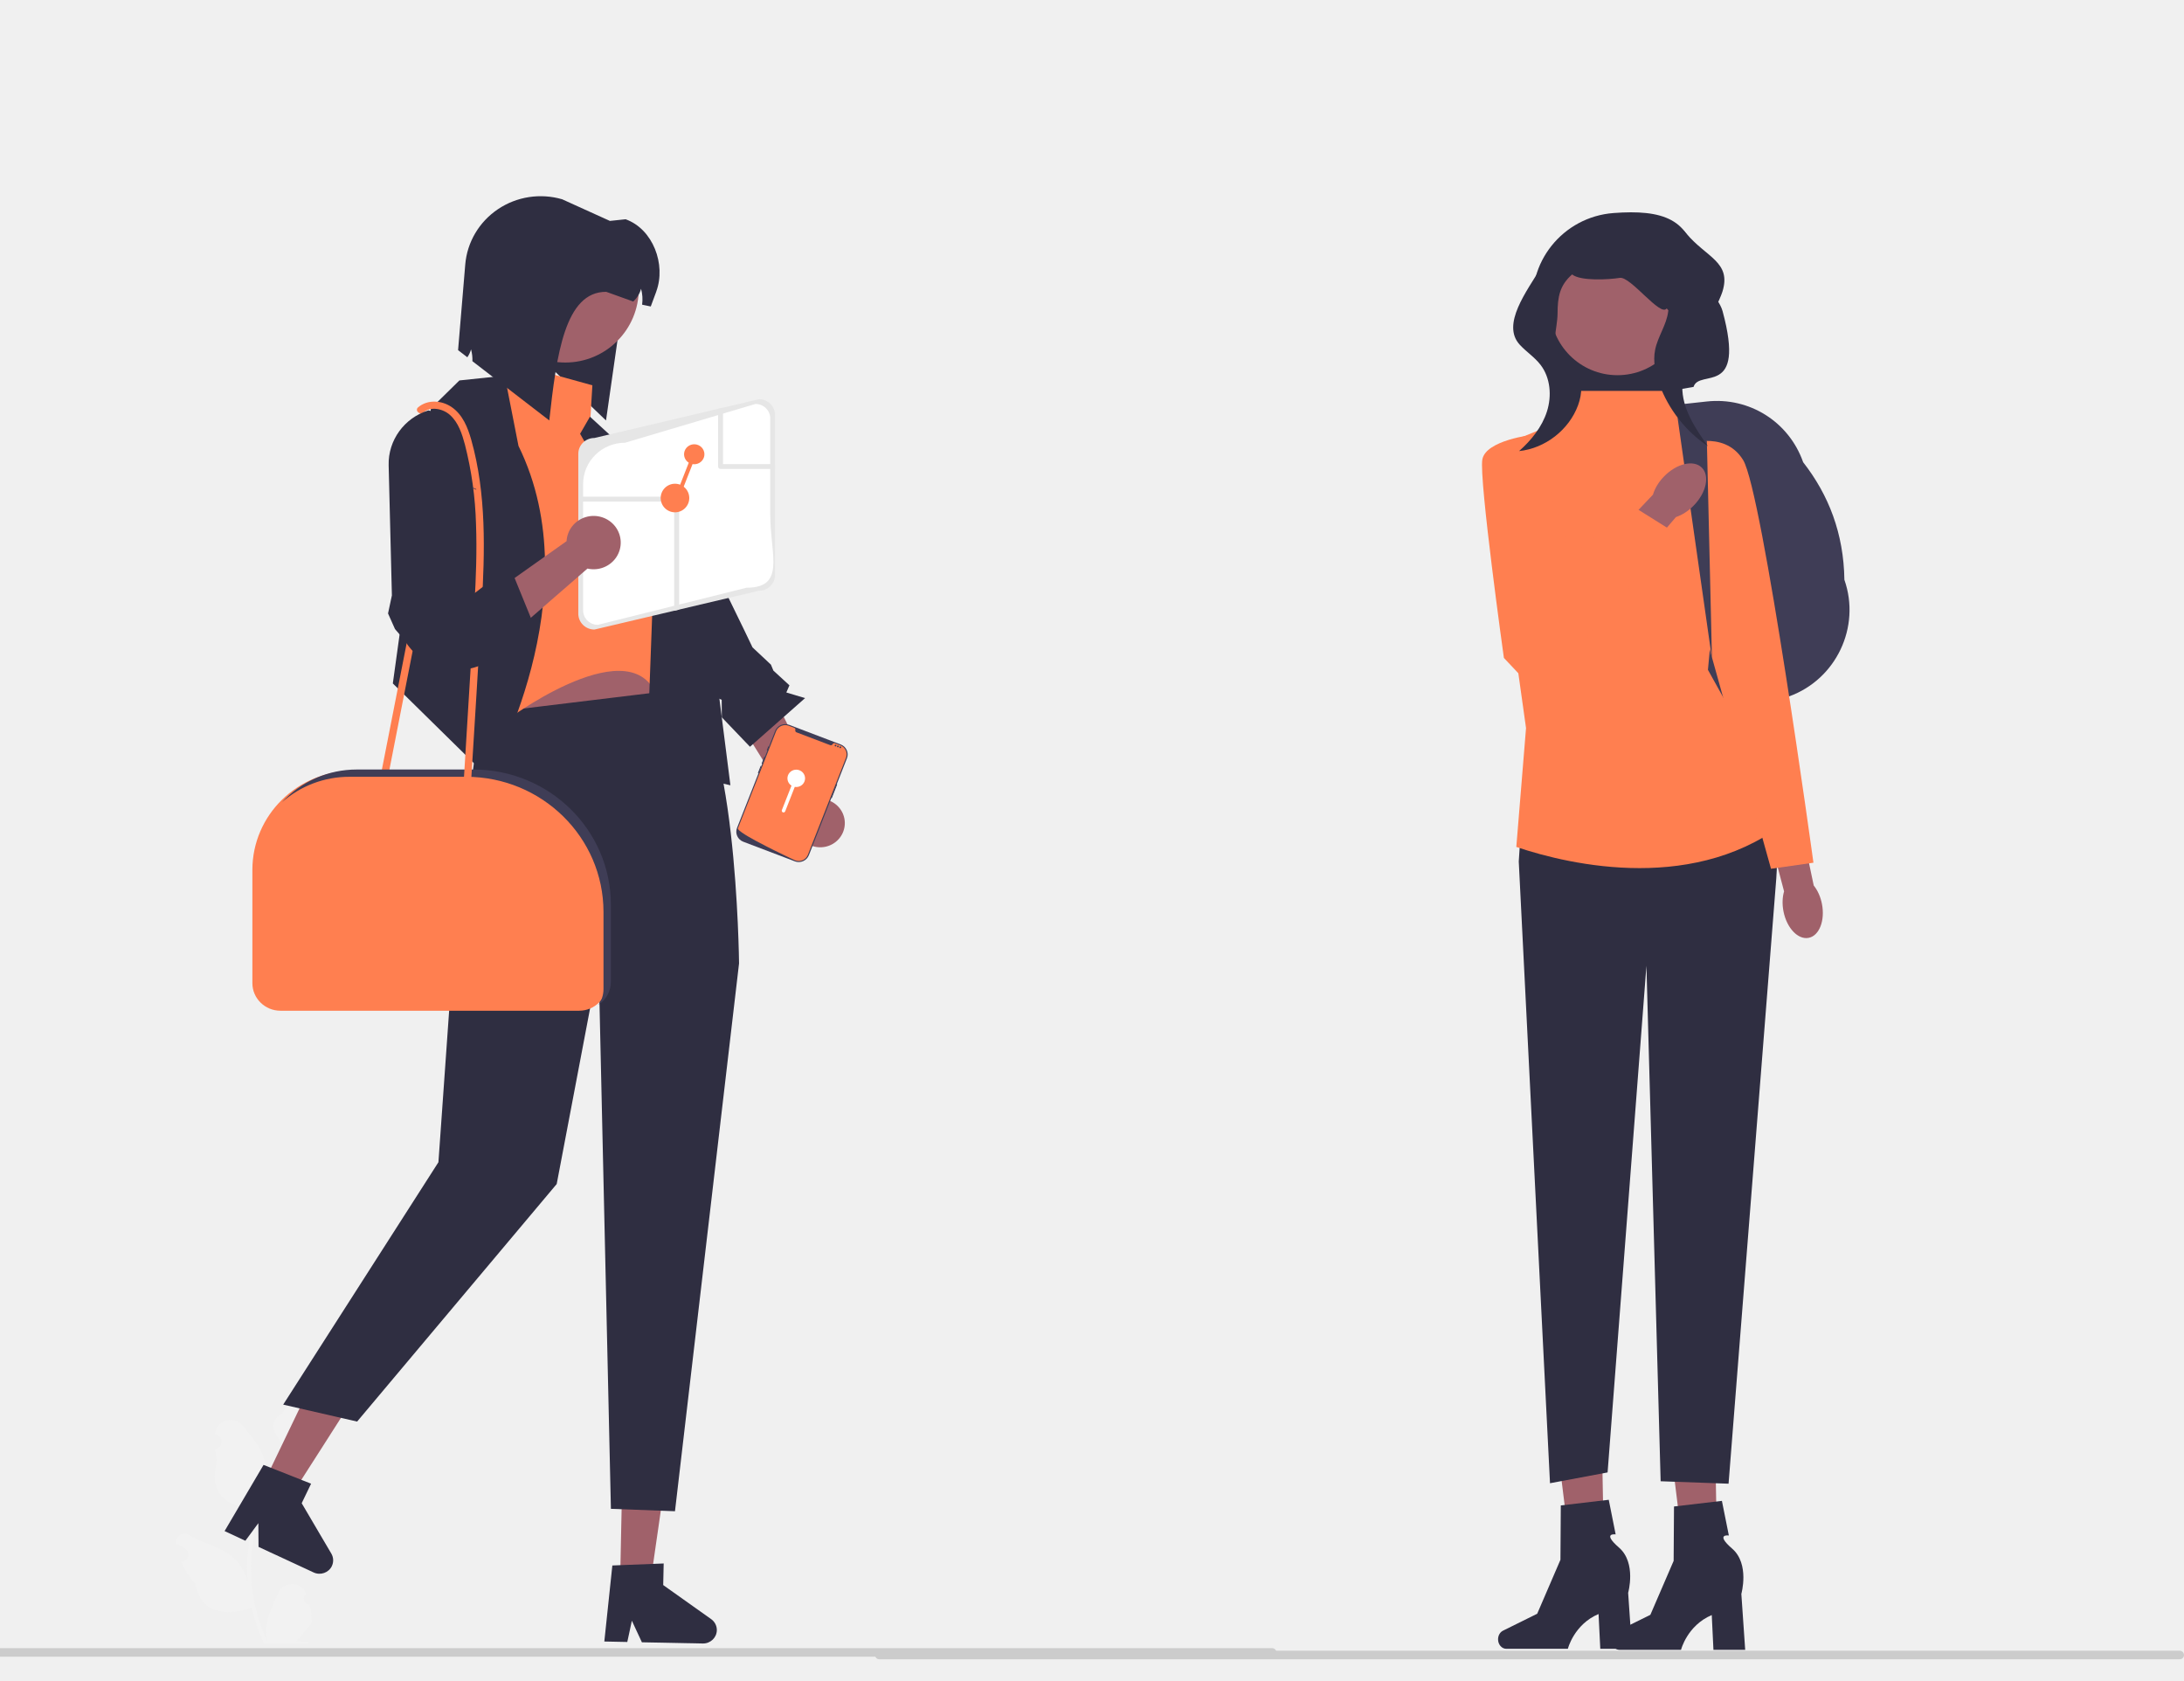
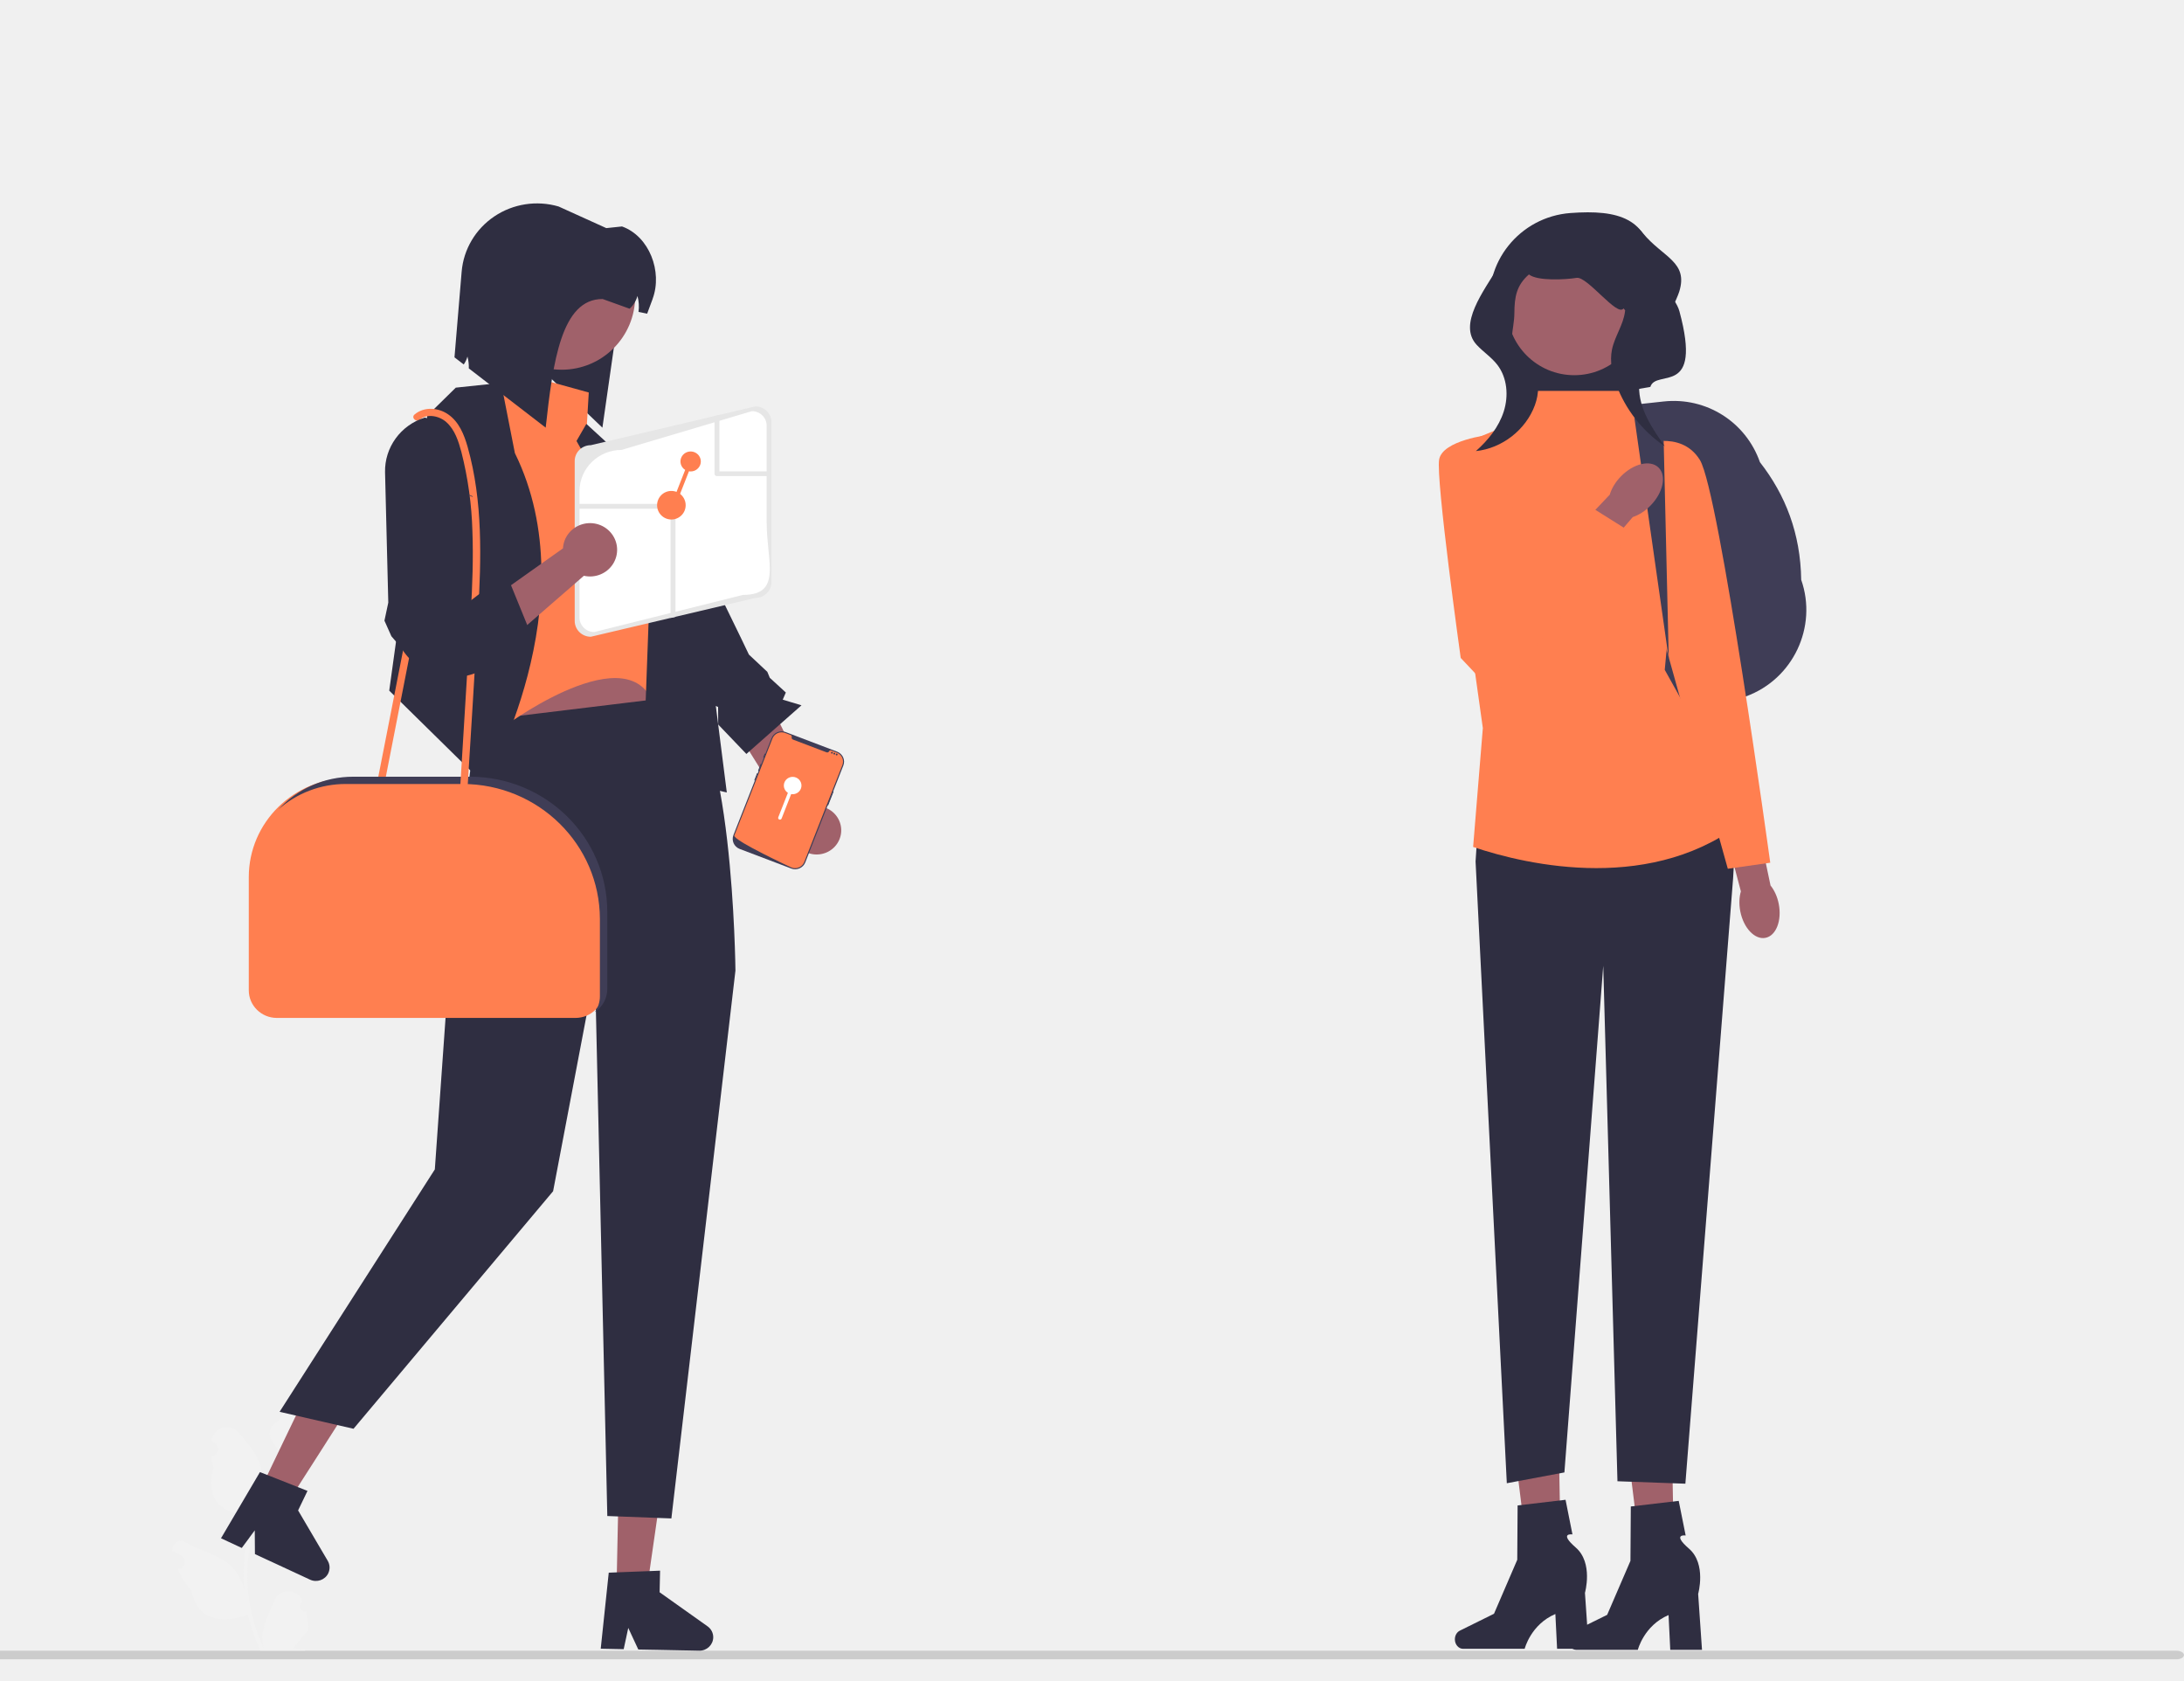
<svg xmlns="http://www.w3.org/2000/svg" width="606.784" height="466.947">
  <g class="layer">
-     <path d="m243.11,459.76c0,0.66 0.53,1.19 1.19,1.19l361.29,0c0.66,0 1.19,-0.53 1.19,-1.19c0,-0.66 -0.53,-1.19 -1.19,-1.19l-361.29,0c-0.66,0 -1.19,0.53 -1.19,1.19z" fill="#ccc" id="svg_1" />
+     <path d="m-23.89,459.76c0,0.66 0.92,1.19 2.06,1.19l626.54,0c1.14,0 2.06,-0.53 2.06,-1.19c0,-0.66 -0.92,-1.19 -2.06,-1.19l-626.54,0c-1.14,0 -2.06,0.53 -2.06,1.19z" fill="#ccc" id="svg_1" />
    <g id="svg_2">
-       <path d="m475.73,201.22l-12.81,-88.46l11.3,-1.23c11.82,-1.28 22.82,5.66 26.75,16.87c7.12,9.12 11.27,19.83 11.46,32.66c4.6,13.11 -2.28,27.64 -15.34,32.39l-21.36,7.77z" fill="#3f3d56" id="svg_3" />
+       <path d="m463.73,201.22l-12.81,-88.46l11.3,-1.23c11.82,-1.28 22.82,5.66 26.75,16.87c7.12,9.12 11.27,19.83 11.46,32.66c4.6,13.11 -2.28,27.64 -15.34,32.39l-21.36,7.77z" fill="#3f3d56" id="svg_3" />
      <g id="svg_4">
-         <polygon fill="#a0616a" id="svg_5" points="477.185,437.738 468.578,437.941 463.78,399.27 476.482,398.97 477.185,437.738 " />
-         <path d="m447.65,455.7l0,0c0,1.45 1.04,2.63 2.31,2.63l17.08,0s1.69,-6.76 8.54,-9.67l0.47,9.67l8.82,0l-1.07,-15.55s2.36,-8.31 -2.54,-12.56c-4.9,-4.25 -0.93,-3.66 -0.93,-3.66l-1.93,-9.62l-13.31,1.56l-0.1,15.11l-6.47,14.99l-9.48,4.68c-0.84,0.42 -1.39,1.37 -1.39,2.42l0,0z" fill="#2f2e41" id="svg_6" />
+         <polygon fill="#a0616a" id="svg_5" points="465.185,437.738 456.578,437.941 451.78,399.27 464.482,398.97 465.185,437.738 " />
+         <path d="m435.65,455.7l0,0c0,1.45 1.04,2.63 2.31,2.63l17.08,0s1.69,-6.76 8.54,-9.67l0.47,9.67l8.82,0l-1.07,-15.55s2.36,-8.31 -2.54,-12.56c-4.9,-4.25 -0.93,-3.66 -0.93,-3.66l-1.93,-9.62l-13.31,1.56l-0.1,15.11l-6.47,14.99l-9.48,4.68c-0.84,0.42 -1.39,1.37 -1.39,2.42l0,0z" fill="#2f2e41" id="svg_6" />
      </g>
      <g id="svg_7">
-         <polygon fill="#a0616a" id="svg_8" points="445.738,437.445 437.13,437.648 432.332,398.977 445.035,398.677 445.738,437.445 " />
-         <path d="m416.21,455.4l0,0c0,1.46 1.03,2.64 2.3,2.64l17.09,0s1.68,-6.76 8.53,-9.67l0.48,9.67l8.81,0l-1.07,-15.55s2.36,-8.31 -2.54,-12.57c-4.89,-4.25 -0.93,-3.66 -0.93,-3.66l-1.92,-9.62l-13.32,1.57l-0.1,15.1l-6.46,14.99l-9.48,4.69c-0.85,0.41 -1.39,1.36 -1.39,2.41l0,0z" fill="#2f2e41" id="svg_9" />
+         <polygon fill="#a0616a" id="svg_8" points="433.738,437.445 425.13,437.648 420.332,398.977 433.035,398.677 433.738,437.445 " />
+         <path d="m404.21,455.4l0,0c0,1.46 1.03,2.64 2.3,2.64l17.09,0s1.68,-6.76 8.53,-9.67l0.48,9.67l8.81,0l-1.07,-15.55s2.36,-8.31 -2.54,-12.57c-4.89,-4.25 -0.93,-3.66 -0.93,-3.66l-1.92,-9.62l-13.32,1.57l-0.1,15.1l-6.46,14.99l-9.48,4.69c-0.85,0.41 -1.39,1.36 -1.39,2.41l0,0z" fill="#2f2e41" id="svg_9" />
      </g>
-       <path d="m470.52,107.48l-31,5.39c-2.13,-5.47 -12.47,-20.55 -13.36,-25.9c-2.3,-13.92 8.07,-26.74 22.14,-27.79l0,0c13.49,-1.01 21.7,1.52 22.85,14.36c0.4,4.51 6.27,8.57 7.45,12.94c6.51,24.07 -6.52,15.87 -8.08,21z" fill="#2f2e41" id="svg_10" />
-       <path d="m423.98,208.32l-2.02,31l8.68,172.72l16,-3l10.79,-140.74l3.95,143.19l18.87,0.68l13.26,-168.17c1.01,-12.85 -2.36,-25.66 -9.56,-36.35l0,0l-59.97,0.67z" fill="#2f2e41" id="svg_11" />
-       <path d="m463.06,108.59l-24.73,0l-5.59,8.76l-19.54,8.08l10.78,76.83l-2.7,33.02c15.24,5.16 50.6,13.17 76.17,-7.95l-22.93,-41.25l5.39,-57.95l-10.44,-9.5l-6.41,-10.04z" fill="#FF7F50" id="svg_12" />
-       <circle cx="449.38" cy="85.54" fill="#a0616a" id="svg_13" r="18.69" />
-       <path d="m495.51,253.2c-0.4,-2.03 -0.31,-3.98 0.16,-5.58l-5.04,-19.08l9.15,-2.14l4.13,19.59c1.05,1.3 1.88,3.07 2.28,5.1c0.91,4.63 -0.73,8.86 -3.68,9.44c-2.95,0.59 -6.08,-2.7 -7,-7.33l0,0z" fill="#a0616a" id="svg_14" />
-       <path d="m467.44,123.75s11.46,-4.72 16.85,4.04c5.39,8.76 19.54,111.87 19.54,111.87l-11.79,1.68l-23.25,-83.22l-1.35,-34.37z" fill="#FF7F50" id="svg_15" />
-       <polygon fill="#3f3d56" id="svg_16" points="475.638,183.035 466.072,115.963 474.22,122.48 475.638,183.035 " />
+       <path d="m458.52,107.48l-31,5.39c-2.13,-5.47 -12.47,-20.55 -13.36,-25.9c-2.3,-13.92 8.07,-26.74 22.14,-27.79l0,0c13.49,-1.01 21.7,1.52 22.85,14.36c0.4,4.51 6.27,8.57 7.45,12.94c6.51,24.07 -6.52,15.87 -8.08,21z" fill="#2f2e41" id="svg_10" />
+       <path d="m411.98,208.32l-2.02,31l8.68,172.72l16,-3l10.79,-140.74l3.95,143.19l18.87,0.68l13.26,-168.17c1.01,-12.85 -2.36,-25.66 -9.56,-36.35l0,0l-59.97,0.67z" fill="#2f2e41" id="svg_11" />
+       <path d="m451.06,108.59l-24.73,0l-5.59,8.76l-19.54,8.08l10.78,76.83l-2.7,33.02c15.24,5.16 50.6,13.17 76.17,-7.95l-22.93,-41.25l5.39,-57.95l-10.44,-9.5l-6.41,-10.04z" fill="#FF7F50" id="svg_12" />
+       <circle cx="437.38" cy="85.54" fill="#a0616a" id="svg_13" r="18.69" />
+       <path d="m483.51,253.2c-0.4,-2.03 -0.31,-3.98 0.16,-5.58l-5.04,-19.08l9.15,-2.14l4.13,19.59c1.05,1.3 1.88,3.07 2.28,5.1c0.91,4.63 -0.73,8.86 -3.68,9.44c-2.95,0.59 -6.08,-2.7 -7,-7.33l0,0z" fill="#a0616a" id="svg_14" />
+       <path d="m455.44,123.75s11.46,-4.72 16.85,4.04c5.39,8.76 19.54,111.87 19.54,111.87l-11.79,1.68l-23.25,-83.22l-1.35,-34.37z" fill="#FF7F50" id="svg_15" />
+       <polygon fill="#3f3d56" id="svg_16" points="463.638,183.035 454.072,115.963 462.22,122.48 463.638,183.035 " />
      <g id="svg_17">
-         <path d="m470.6,140.41c-1.53,1.58 -3.28,2.67 -4.97,3.23l-13.63,15.91l-7.38,-6.71l14.62,-15.42c0.5,-1.7 1.55,-3.49 3.08,-5.06c3.49,-3.6 8.18,-4.71 10.47,-2.48c2.29,2.22 1.31,6.94 -2.19,10.53l0,0z" fill="#a0616a" id="svg_18" />
-         <path d="m425.69,120.8s-12.88,1.48 -13.85,6.84s5.99,55.13 5.99,55.13l9.68,10.27l37.83,-45.07l-11.38,-7.14l-17.48,13.74l-10.79,-33.77z" fill="#FF7F50" id="svg_19" />
+         <path d="m458.6,140.41c-1.53,1.58 -3.28,2.67 -4.97,3.23l-13.63,15.91l-7.38,-6.71l14.62,-15.42c0.5,-1.7 1.55,-3.49 3.08,-5.06c3.49,-3.6 8.18,-4.71 10.47,-2.48c2.29,2.22 1.31,6.94 -2.19,10.53l0,0z" fill="#a0616a" id="svg_18" />
+         <path d="m413.69,120.8s-12.88,1.48 -13.85,6.84s5.99,55.13 5.99,55.13l9.68,10.27l37.83,-45.07l-11.38,-7.14l-17.48,13.74l-10.79,-33.77z" fill="#FF7F50" id="svg_19" />
      </g>
-       <path d="m447.09,62.15c-7.6,1.34 -14.97,5.45 -18.91,12.09c-3.94,6.63 -11.17,15.88 -5.93,21.54c1.81,1.96 4.12,3.44 5.75,5.56c2.77,3.59 3.17,8.64 1.79,12.97s-4.35,7.99 -7.74,11c7.26,-0.75 13.88,-5.9 16.39,-12.75c1.16,-3.17 1.39,-6.98 -0.59,-9.71c-1.04,-1.44 -2.58,-2.42 -3.91,-3.6c-3.42,-3.05 -1.22,-7.65 -1.2,-12.23s0.6,-7.76 4.04,-10.78c2.38,1.9 10.25,1.44 13.25,0.95c2.99,-0.48 11.38,11.03 13.03,8.48c3.24,4.16 1.03,-4.4 0.42,0.83c-0.44,3.74 -2.89,6.97 -3.63,10.66c-0.65,3.22 0.06,6.56 1.19,9.64c2.55,6.94 7.34,13.04 13.48,17.16c-3.54,-5.01 -7.24,-10.49 -7.12,-16.62c0.08,-4.56 9.78,-21.95 11.14,-26.3c2.6,-8.31 -4.55,-9.53 -10.09,-16.26c-4.85,-5.91 -14.25,-4.08 -21.7,-2.33" fill="#2f2e41" id="svg_20" />
+       <path d="m435.09,62.15c-7.6,1.34 -14.97,5.45 -18.91,12.09c-3.94,6.63 -11.17,15.88 -5.93,21.54c1.81,1.96 4.12,3.44 5.75,5.56c2.77,3.59 3.17,8.64 1.79,12.97s-4.35,7.99 -7.74,11c7.26,-0.75 13.88,-5.9 16.39,-12.75c1.16,-3.17 1.39,-6.98 -0.59,-9.71c-1.04,-1.44 -2.58,-2.42 -3.91,-3.6c-3.42,-3.05 -1.22,-7.65 -1.2,-12.23s0.6,-7.76 4.04,-10.78c2.38,1.9 10.25,1.44 13.25,0.95c2.99,-0.48 11.38,11.03 13.03,8.48c3.24,4.16 1.03,-4.4 0.42,0.83c-0.44,3.74 -2.89,6.97 -3.63,10.66c-0.65,3.22 0.06,6.56 1.19,9.64c2.55,6.94 7.34,13.04 13.48,17.16c-3.54,-5.01 -7.24,-10.49 -7.12,-16.62c0.08,-4.56 9.78,-21.95 11.14,-26.3c2.6,-8.31 -4.55,-9.53 -10.09,-16.26c-4.85,-5.91 -14.25,-4.08 -21.7,-2.33" fill="#2f2e41" id="svg_20" />
    </g>
    <g id="svg_76">
      <g id="svg_79">
-         <path d="m168.36,116.8l-26.01,-24.92l2.68,-12.54c1.09,-11.31 14.14,-18.9 12.53,-22.33l18.34,7.26l-7.53,52.52z" fill="#2f2e41" id="svg_37" />
-         <path d="m86.01,445.72a1.55,1.53 0 0 1 -1.13,-2.65l0.11,-0.42q-0.02,-0.05 -0.04,-0.1a4.17,4.1 0 0 0 -7.69,0.03c-1.26,2.98 -2.86,5.97 -3.26,9.12a12.34,12.14 0 0 0 0.22,4.18a49.48,48.67 0 0 1 -4.5,-20.22a47.76,46.98 0 0 1 0.29,-5.24q0.25,-2.14 0.68,-4.25a50.05,49.24 0 0 1 9.93,-20.87a13.32,13.1 0 0 0 5.54,-5.66a10.16,9.99 0 0 0 0.92,-2.73c-0.27,0.03 -1.01,-4.01 -0.81,-4.26c-0.37,-0.56 -1.05,-0.84 -1.46,-1.39c-2.04,-2.72 -4.85,-2.25 -6.32,1.45c-3.14,1.56 -3.17,4.13 -1.25,6.62c1.23,1.58 1.4,3.72 2.47,5.41c-0.12,0.13 -0.23,0.27 -0.34,0.41a50.38,49.56 0 0 0 -5.26,8.2a20.94,20.6 0 0 0 -1.25,-9.57c-1.2,-2.84 -3.44,-5.23 -5.41,-7.69a4.3,4.23 0 0 0 -7.66,2.08q-0.01,0.05 -0.01,0.11q0.44,0.24 0.86,0.52a2.11,2.07 0 0 1 -0.85,3.77l-0.04,0.01a20.97,20.63 0 0 0 0.55,3.08c-2.53,9.64 2.94,13.15 10.75,13.31c0.17,0.09 0.34,0.18 0.51,0.26a51.42,50.58 0 0 0 -2.77,12.81a48.77,47.97 0 0 0 0.03,7.75l-0.01,-0.09a12.89,12.68 0 0 0 -4.4,-7.32c-3.38,-2.73 -8.17,-3.74 -11.82,-5.94a2.42,2.38 0 0 0 -3.7,2.31l0.01,0.1a14.15,13.92 0 0 1 1.59,0.75q0.44,0.25 0.86,0.52a2.11,2.07 0 0 1 -0.85,3.78l-0.04,0c-0.03,0.01 -0.06,0.01 -0.09,0.01a20.98,20.64 0 0 0 3.86,5.95c1.58,8.42 8.39,9.22 15.67,6.77l0,0a51.4,50.57 0 0 0 3.46,9.91l12.34,0c0.04,-0.13 0.08,-0.27 0.12,-0.4a14.01,13.78 0 0 1 -3.42,-0.2c0.92,-1.1 1.83,-2.22 2.75,-3.33a0.77,0.75 0 0 0 0.06,-0.06c0.47,-0.57 0.93,-1.13 1.4,-1.7l0,0a20.53,20.2 0 0 0 -0.6,-5.14z" fill="#f2f2f2" id="svg_38" />
-         <polygon fill="#a0616a" id="svg_39" points="185.551,406.039 183.594,419.594 183.594,419.629 182.948,424.138 181.9,431.38 181.9,431.389 181.464,434.438 180.809,438.974 174.958,438.853 173.211,438.81 172.294,438.793 172.382,434.79 172.6,424.173 172.993,405.782 173.072,405.782 174.818,405.816 181.795,405.962 183.542,405.996 185.551,406.039 " />
-         <path d="m199.16,452.89a3.82,3.76 0 0 1 -3.89,3.67l-2.79,-0.06l-1.75,-0.03l-6.98,-0.14l-1.76,-0.03l-3.65,-0.07l-2.79,-6l-0.55,2.57l0,0.01l-0.72,3.33l-1.02,-0.02l-5.36,-0.11l2.23,-21.12l2.23,-0.09l0.81,-0.03l1.75,-0.07l6.52,-0.25l0.01,0l0.46,-0.02l1.75,-0.07l0.73,-0.03l-0.13,6l6.42,4.56l1.76,1.25l5.14,3.65a3.81,3.74 0 0 1 1.58,3.11z" fill="#2f2e41" id="svg_40" />
-         <polygon fill="#a0616a" id="svg_41" points="99.251,386.819 91.834,398.404 91.82,398.435 89.357,402.291 85.392,408.479 85.388,408.487 83.722,411.095 81.24,414.971 75.95,412.509 74.374,411.767 73.545,411.384 75.288,407.765 79.898,398.163 87.898,381.535 87.97,381.567 89.55,382.3 95.856,385.239 97.436,385.972 99.251,386.819 " />
-         <path d="m92.21,435.05a3.82,3.76 0 0 1 -5.07,1.78l-2.53,-1.18l-1.58,-0.73l-6.31,-2.93l-1.59,-0.73l-3.3,-1.54l-0.05,-6.59l-1.57,2.13l0,0.01l-2.04,2.75l-0.92,-0.43l-4.85,-2.26l10.82,-18.38l2.07,0.81l0.76,0.3l1.62,0.64l6.04,2.39l0.01,0.01l0.42,0.16l1.62,0.64l0.67,0.27l-2.61,5.42l3.97,6.75l1.08,1.84l3.18,5.4a3.81,3.74 0 0 1 0.15,3.47z" fill="#2f2e41" id="svg_42" />
-         <path d="m221.46,226.39l-17.08,-27.39l9.08,-8.58l15.56,31.61a6.83,6.72 0 1 1 -7.56,4.36z" fill="#a0616a" id="svg_43" />
-         <path d="m168.5,139.36l7.71,-7.41s6.74,-2.05 12.97,8.54s19.89,39.35 19.89,39.35l5.12,4.8l0.68,1.65l4.46,4.09l-0.86,1.99l5.21,1.56l-15.31,13.52l-7.83,-8.18l-0.03,-4.87l-3.4,-1.42l-3.35,-2.74l-1.21,-4.49l-24.03,-46.4z" fill="#2f2e41" id="svg_44" />
-         <polygon fill="#a0616a" id="svg_45" points="137.897,160.909 137.897,204.322 189.239,195.253 176.232,156.196 137.897,160.909 " />
-         <path d="m188.9,191.55l-55.45,6.73l-6.16,47.14l-5.48,77.44l-43.13,67.34l20.54,4.71l55.45,-65.99l11.64,-61.23l3.42,151.46l17.8,0.67l17.8,-152.19s-0.68,-71.38 -16.43,-76.09z" fill="#2f2e41" id="svg_46" />
-         <path d="m164.59,107.04l-21.91,-6.06l-10.27,14.14l9.93,83.84s36.97,-26.94 41.07,-2.02l1.71,-32.66s1.86,-21.55 -2.15,-23.23s-19.07,-22.56 -19.07,-22.56l0.68,-11.45z" fill="#FF7F50" id="svg_47" />
-         <path d="m127.63,105.69l-7.91,7.77l-10.58,76.4l26.61,26.17s28.84,-50.41 8.3,-92.16l-3.83,-19.51l-12.6,1.33z" fill="#2f2e41" id="svg_48" />
-         <polygon fill="#2f2e41" id="svg_49" points="163.91,115.752 193.346,142.728 202.93,218.148 179.655,212.761 181.709,156.869 161.172,120.506 163.91,115.752 " />
-         <path d="m160.91,280.78l-83,0a7.8,7.67 0 0 1 -7.79,-7.67l0,-31.48a28.01,27.55 0 0 1 27.97,-27.51l32.46,0a38.19,37.57 0 0 1 38.14,37.52l0,21.47a7.8,7.67 0 0 1 -7.79,7.67z" fill="#FF7F50" id="svg_51" />
-         <path d="m107.88,215.4l7.43,-37.94l2.13,-10.88c0.25,-1.27 -1.73,-1.82 -1.98,-0.54l-7.43,37.93l-2.14,10.89c-0.25,1.27 1.73,1.81 1.98,0.54z" fill="#FF7F50" id="svg_52" />
-         <path d="m210.86,110.9l-9.98,2.35l-1.37,0.32l-34.36,8.1a4.48,4.4 0 0 0 -4.48,4.4l0,44.42a4.48,4.4 0 0 0 4.48,4.4l22.17,-5.23l1.37,-0.32l22.17,-5.23a4.48,4.41 0 0 0 4.48,-4.4l0,-44.42a4.48,4.41 0 0 0 -4.48,-4.4z" fill="#e6e6e6" id="svg_53" />
-         <path d="m214,143.19l0,-26.94a4.1,4.03 0 0 0 -4.1,-4.03l-9.02,2.68l-1.37,0.41l-25.85,7.68a11.65,11.46 0 0 0 -11.65,11.46l0,35.1a4.1,4.03 0 0 0 4.1,4.03l21.21,-5.3l1.37,-0.34l18.7,-4.67c6.13,0 7.48,-2.86 7.48,-7.27c0,-3.51 -0.86,-8.01 -0.86,-12.81z" fill="#fff" id="svg_54" />
-         <path d="m188.68,138.66l0,30.69l-1.37,0.32l0,-30.34l-25.31,0a0.68,0.67 0 0 1 0,-1.35l25.99,0a0.68,0.67 0 0 1 0.68,0.67z" fill="#e6e6e6" id="svg_55" />
-         <path d="m215.33,129.07l0,1.05a0.67,0.66 0 0 1 -0.42,0.15l-14.72,0a0.68,0.67 0 0 1 -0.68,-0.67l0,-16.03l1.37,-0.32l0,15.68l14.03,0a0.67,0.66 0 0 1 0.42,0.15z" fill="#e6e6e6" id="svg_56" />
-         <circle cx="187.53" cy="138.35" fill="#FF7F50" id="svg_57" r="3.97" />
-         <circle cx="157.06" cy="80.3" fill="#a0616a" id="svg_58" r="20.41" />
-         <path d="m182.34,80.99l-1.54,4.15l-2.4,-0.5a11.58,11.39 0 0 0 -0.29,-4.42a7.63,7.5 0 0 1 -2.18,3.54l-7.49,-2.69c-11.47,-0.08 -13.83,17.49 -15.83,35.73l-21.36,-16.46a11.44,11.25 0 0 0 -0.38,-3.29a7.3,7.19 0 0 1 -1.03,2.2l-2.57,-1.98l1.99,-23.78a21.02,20.67 0 0 1 26.93,-18.13l13.26,6.01l4.37,-0.46c7.61,2.73 11.28,12.58 8.51,20.07z" fill="#2f2e41" id="svg_59" />
-         <path d="m131.58,213.77l-32.46,0a27.91,27.45 0 0 0 -20.77,9.1a27.86,27.41 0 0 1 18.72,-7.08l32.46,0a38.19,37.57 0 0 1 38.14,37.52l0,21.47a7.74,7.62 0 0 1 -1.36,4.32a7.79,7.66 0 0 0 3.41,-6.34l0,-21.47a38.19,37.57 0 0 0 -38.14,-37.52z" fill="#3f3d56" id="svg_60" />
-         <path d="m117.62,114.58c2.1,-1.79 5.48,-1.02 7.39,0.69c2.38,2.13 3.37,5.3 4.17,8.27a103.39,101.7 0 0 1 3.07,22.05c0.28,7.46 -0.01,14.94 -0.43,22.39c-0.44,7.71 -0.93,15.42 -1.4,23.13l-1.61,26.42c-0.08,1.3 1.97,1.29 2.05,0c0.99,-16.31 2.04,-32.61 2.97,-48.92c0.88,-15.46 1.35,-31.36 -2.9,-46.43c-0.96,-3.39 -2.38,-6.99 -5.43,-9.08c-2.76,-1.91 -6.69,-2.19 -9.33,0.05c-1.01,0.86 0.45,2.28 1.45,1.43z" fill="#FF7F50" id="svg_61" />
-         <path d="m157.41,150.34l-29.23,20.71l5.52,12.54l29.52,-25.64a7.53,7.41 0 1 0 -5.81,-7.61z" fill="#a0616a" id="svg_62" />
-         <path d="m119.02,114l0,0s7.67,1.26 8.5,14.72s0.64,38.88 0.64,38.88l7.28,-5.56l7.3,-2.04l5.18,12.7l-4.08,6.71l-4.7,2.23l-1.7,-1.01l-2.65,3.6a16.89,16.62 0 0 1 -22.41,-6.42l0,0l-2.64,-3.06l-1.93,-4.33l1.07,-5.02l-0.9,-36.17a15.85,15.59 0 0 1 11.04,-15.23z" fill="#2f2e41" id="svg_63" />
-         <path d="m220.82,239.27l-14.32,-5.44a3.03,2.98 0 0 1 -1.73,-3.85l10.58,-26.92a3.03,2.98 0 0 1 3.91,-1.7l14.32,5.45a3.03,2.98 0 0 1 1.73,3.84l-10.58,26.93a3.03,2.98 0 0 1 -3.91,1.7z" fill="#3f3d56" id="svg_64" />
-         <path d="m232.5,217.79a0.13,0.13 0 0 0 -0.16,0.07l-1.47,3.75a0.13,0.13 0 0 0 0.24,0.09l1.47,-3.75a0.13,0.13 0 0 0 -0.08,-0.16z" fill="#3f3d56" id="svg_65" />
-         <path d="m235.03,210.55l-10.58,26.92a2.73,2.69 0 0 1 -3.36,1.6l0,-0.01c-0.02,0 -0.04,-0.01 -0.06,-0.01c-0.03,-0.01 -0.07,-0.03 -0.11,-0.04c0,0 -0.12,-0.06 -0.36,-0.17c-0.24,-0.11 -0.58,-0.27 -1.01,-0.47q-0.19,-0.09 -0.4,-0.19c-0.28,-0.13 -0.59,-0.28 -0.92,-0.44c-0.13,-0.06 -0.27,-0.13 -0.41,-0.2c-0.71,-0.34 -1.51,-0.73 -2.35,-1.15q-0.21,-0.1 -0.43,-0.21c-0.03,-0.02 -0.08,-0.04 -0.12,-0.06c-0.6,-0.3 -1.21,-0.61 -1.83,-0.92l-0.12,-0.06c-1.05,-0.54 -2.12,-1.09 -3.1,-1.63c-0.76,-0.41 -1.47,-0.81 -2.11,-1.19q-0.31,-0.19 -0.59,-0.36c-0.04,-0.02 -0.08,-0.05 -0.11,-0.07c-1.33,-0.83 -2.16,-1.49 -2.03,-1.81l10.58,-26.92a2.73,2.69 0 0 1 3.54,-1.54l1.52,0.58a0.5,0.49 0 0 1 0.29,0.6c-0.01,0.02 -0.01,0.03 -0.01,0.05a0.55,0.55 0 0 0 0.36,0.6l9.32,3.54a0.55,0.55 0 0 0 0.68,-0.21c0.01,-0.01 0.01,-0.03 0.02,-0.05a0.5,0.49 0 0 1 0.63,-0.25l1.52,0.58a2.73,2.69 0 0 1 1.56,3.47z" fill="#FF7F50" id="svg_66" />
-         <path d="m213.59,207.36a0.13,0.13 0 0 0 -0.17,0.07l-0.36,0.94a0.13,0.13 0 0 0 0.24,0.09l0.36,-0.94a0.13,0.13 0 0 0 -0.07,-0.16z" fill="#3f3d56" id="svg_67" />
-         <path d="m212.49,210.18a0.13,0.13 0 0 0 -0.16,0.07l-0.71,1.82a0.13,0.13 0 0 0 0.24,0.09l0.71,-1.82a0.13,0.13 0 0 0 -0.08,-0.16z" fill="#3f3d56" id="svg_68" />
-         <path d="m211.47,212.76a0.13,0.13 0 0 0 -0.16,0.07l-0.71,1.82a0.13,0.13 0 1 0 0.24,0.09l0.71,-1.82a0.13,0.13 0 0 0 -0.08,-0.16z" fill="#3f3d56" id="svg_69" />
-         <rect fill="#3f3d56" height="0.47" id="svg_70" rx="0.23" transform="matrix(0.310643 0.133361 -0.120035 0.345129 32.8288 -56.6293)" width="3.64" x="462.69" y="377.61" />
-         <circle cx="232.14" cy="207.11" fill="#3f3d56" id="svg_71" r="0.25" />
-         <circle cx="232.8" cy="207.36" fill="#3f3d56" id="svg_72" r="0.25" />
-         <circle cx="233.46" cy="207.6" fill="#3f3d56" id="svg_73" r="0.25" />
-         <path d="m223.51,217.09a2.45,2.41 0 0 1 -2.7,1.51l-2.66,6.79a0.49,0.48 0 1 1 -0.92,-0.35l2.67,-6.79a2.45,2.41 0 1 1 3.61,-1.16z" fill="#fff" fill-rule="evenodd" id="svg_74" />
-         <path d="m195.52,127.19a2.83,2.79 0 0 1 -3.11,1.74l-3.08,7.85a0.57,0.56 0 1 1 -1.05,-0.4l3.08,-7.84a2.83,2.78 0 1 1 4.16,-1.34z" fill="#FF7F50" id="svg_75" />
+         <path d="m167.36,118.8l-26.01,-24.92l2.68,-12.54c1.09,-11.31 14.14,-18.9 12.53,-22.33l18.34,7.26l-7.53,52.52l-0.01,0.01z" fill="#2f2e41" id="svg_37" />
+         <path d="m85.01,447.72a1.55,1.53 0 0 1 -1.13,-2.65l0.11,-0.42q-0.02,-0.05 -0.04,-0.1a4.17,4.1 0 0 0 -7.69,0.03c-1.26,2.98 -2.86,5.97 -3.26,9.12a12.34,12.14 0 0 0 0.22,4.18a49.48,48.67 0 0 1 -4.5,-20.22a47.76,46.98 0 0 1 0.29,-5.24q0.25,-2.14 0.68,-4.25a50.05,49.24 0 0 1 9.93,-20.87a13.32,13.1 0 0 0 5.54,-5.66a10.16,9.99 0 0 0 0.92,-2.73c-0.27,0.03 -1.01,-4.01 -0.81,-4.26c-0.37,-0.56 -1.05,-0.84 -1.46,-1.39c-2.04,-2.72 -4.85,-2.25 -6.32,1.45c-3.14,1.56 -3.17,4.13 -1.25,6.62c1.23,1.58 1.4,3.72 2.47,5.41c-0.12,0.13 -0.23,0.27 -0.34,0.41a50.38,49.56 0 0 0 -5.26,8.2a20.94,20.6 0 0 0 -1.25,-9.57c-1.2,-2.84 -3.44,-5.23 -5.41,-7.69a4.3,4.23 0 0 0 -7.66,2.08q-0.01,0.05 -0.01,0.11q0.44,0.24 0.86,0.52a2.11,2.07 0 0 1 -0.85,3.77l-0.04,0.01a20.97,20.63 0 0 0 0.55,3.08c-2.53,9.64 2.94,13.15 10.75,13.31c0.17,0.09 0.34,0.18 0.51,0.26a51.42,50.58 0 0 0 -2.77,12.81a48.77,47.97 0 0 0 0.03,7.75l-0.01,-0.09a12.89,12.68 0 0 0 -4.4,-7.32c-3.38,-2.73 -8.17,-3.74 -11.82,-5.94a2.42,2.38 0 0 0 -3.7,2.31l0.01,0.1a14.15,13.92 0 0 1 1.59,0.75q0.44,0.25 0.86,0.52a2.11,2.07 0 0 1 -0.85,3.78l-0.04,0c-0.03,0.01 -0.06,0.01 -0.09,0.01a20.98,20.64 0 0 0 3.86,5.95c1.58,8.42 8.39,9.22 15.67,6.77l0,0a51.4,50.57 0 0 0 3.46,9.91l12.34,0c0.04,-0.13 0.08,-0.27 0.12,-0.4a14.01,13.78 0 0 1 -3.42,-0.2c0.92,-1.1 1.83,-2.22 2.75,-3.33a0.77,0.75 0 0 0 0.06,-0.06c0.47,-0.57 0.93,-1.13 1.4,-1.7l0,0a20.53,20.2 0 0 0 -0.6,-5.14l0,0.01z" fill="#f2f2f2" id="svg_38" />
+         <polygon fill="#a0616a" id="svg_39" points="184.551,408.039 182.594,421.594 182.594,421.629 181.948,426.138 180.9,433.38 180.9,433.389 180.464,436.438 179.809,440.974 173.958,440.853 172.211,440.81 171.294,440.793 171.382,436.79 171.6,426.173 171.993,407.782 172.072,407.782 173.818,407.816 180.795,407.962 182.542,407.996 184.551,408.039 " />
+         <path d="m198.16,454.89a3.82,3.76 0 0 1 -3.89,3.67l-2.79,-0.06l-1.75,-0.03l-6.98,-0.14l-1.76,-0.03l-3.65,-0.07l-2.79,-6l-0.55,2.57l0,0.01l-0.72,3.33l-1.02,-0.02l-5.36,-0.11l2.23,-21.12l2.23,-0.09l0.81,-0.03l1.75,-0.07l6.52,-0.25l0.01,0l0.46,-0.02l1.75,-0.07l0.73,-0.03l-0.13,6l6.42,4.56l1.76,1.25l5.14,3.65a3.81,3.74 0 0 1 1.58,3.11l0,-0.01z" fill="#2f2e41" id="svg_40" />
+         <polygon fill="#a0616a" id="svg_41" points="98.251,388.819 90.834,400.404 90.82,400.435 88.357,404.291 84.392,410.479 84.388,410.487 82.722,413.095 80.24,416.971 74.95,414.509 73.374,413.767 72.545,413.384 74.288,409.765 78.898,400.163 86.898,383.535 86.97,383.567 88.55,384.3 94.856,387.239 96.436,387.972 98.251,388.819 " />
+         <path d="m91.21,437.05a3.82,3.76 0 0 1 -5.07,1.78l-2.53,-1.18l-1.58,-0.73l-6.31,-2.93l-1.59,-0.73l-3.3,-1.54l-0.05,-6.59l-1.57,2.13l0,0.01l-2.04,2.75l-0.92,-0.43l-4.85,-2.26l10.82,-18.38l2.07,0.81l0.76,0.3l1.62,0.64l6.04,2.39l0.01,0.01l0.42,0.16l1.62,0.64l0.67,0.27l-2.61,5.42l3.97,6.75l1.08,1.84l3.18,5.4a3.81,3.74 0 0 1 0.15,3.47l0.01,0z" fill="#2f2e41" id="svg_42" />
+         <path d="m220.46,228.39l-17.08,-27.39l9.08,-8.58l15.56,31.61a6.83,6.72 0 1 1 -7.56,4.36z" fill="#a0616a" id="svg_43" />
+         <path d="m167.5,141.36l7.71,-7.41s6.74,-2.05 12.97,8.54s19.89,39.35 19.89,39.35l5.12,4.8l0.68,1.65l4.46,4.09l-0.86,1.99l5.21,1.56l-15.31,13.52l-7.83,-8.18l-0.03,-4.87l-3.4,-1.42l-3.35,-2.74l-1.21,-4.49l-24.03,-46.4l-0.02,0.01z" fill="#2f2e41" id="svg_44" />
+         <polygon fill="#a0616a" id="svg_45" points="136.897,162.909 136.897,206.322 188.239,197.253 175.232,158.196 136.897,162.909 " />
+         <path d="m187.9,193.55l-55.45,6.73l-6.16,47.14l-5.48,77.44l-43.13,67.34l20.54,4.71l55.45,-65.99l11.64,-61.23l3.42,151.46l17.8,0.67l17.8,-152.19s-0.68,-71.38 -16.43,-76.09l0,0.01z" fill="#2f2e41" id="svg_46" />
+         <path d="m163.59,109.04l-21.91,-6.06l-10.27,14.14l9.93,83.84s36.97,-26.94 41.07,-2.02l1.71,-32.66s1.86,-21.55 -2.15,-23.23s-19.07,-22.56 -19.07,-22.56l0.68,-11.45l0.01,0z" fill="#FF7F50" id="svg_47" />
+         <path d="m126.63,107.69l-7.91,7.77l-10.58,76.4l26.61,26.17s28.84,-50.41 8.3,-92.16l-3.83,-19.51l-12.6,1.33l0.01,0z" fill="#2f2e41" id="svg_48" />
+         <polygon fill="#2f2e41" id="svg_49" points="162.91,117.752 192.346,144.728 201.93,220.148 178.655,214.761 180.709,158.869 160.172,122.506 162.91,117.752 " />
+         <path d="m159.91,282.78l-83,0a7.8,7.67 0 0 1 -7.79,-7.67l0,-31.48a28.01,27.55 0 0 1 27.97,-27.51l32.46,0a38.19,37.57 0 0 1 38.14,37.52l0,21.47a7.8,7.67 0 0 1 -7.79,7.67l0.01,0z" fill="#FF7F50" id="svg_51" />
+         <path d="m106.88,217.4l7.43,-37.94l2.13,-10.88c0.25,-1.27 -1.73,-1.82 -1.98,-0.54l-7.43,37.93l-2.14,10.89c-0.25,1.27 1.73,1.81 1.98,0.54l0.01,0z" fill="#FF7F50" id="svg_52" />
+         <path d="m209.86,112.9l-9.98,2.35l-1.37,0.32l-34.36,8.1a4.48,4.4 0 0 0 -4.48,4.4l0,44.42a4.48,4.4 0 0 0 4.48,4.4l22.17,-5.23l1.37,-0.32l22.17,-5.23a4.48,4.41 0 0 0 4.48,-4.4l0,-44.42a4.48,4.41 0 0 0 -4.48,-4.4l0,0.01z" fill="#e6e6e6" id="svg_53" />
+         <path d="m213,145.19l0,-26.94a4.1,4.03 0 0 0 -4.1,-4.03l-9.02,2.68l-1.37,0.41l-25.85,7.68a11.65,11.46 0 0 0 -11.65,11.46l0,35.1a4.1,4.03 0 0 0 4.1,4.03l21.21,-5.3l1.37,-0.34l18.7,-4.67c6.13,0 7.48,-2.86 7.48,-7.27c0,-3.51 -0.86,-8.01 -0.86,-12.81l-0.01,0z" fill="#fff" id="svg_54" />
+         <path d="m187.68,140.66l0,30.69l-1.37,0.32l0,-30.34l-25.31,0a0.68,0.67 0 0 1 0,-1.35l25.99,0a0.68,0.67 0 0 1 0.68,0.67l0.01,0.01z" fill="#e6e6e6" id="svg_55" />
+         <path d="m214.33,131.07l0,1.05a0.67,0.66 0 0 1 -0.42,0.15l-14.72,0a0.68,0.67 0 0 1 -0.68,-0.67l0,-16.03l1.37,-0.32l0,15.68l14.03,0a0.67,0.66 0 0 1 0.42,0.15l0,-0.01z" fill="#e6e6e6" id="svg_56" />
+         <circle cx="186.53" cy="140.35" fill="#FF7F50" id="svg_57" r="3.97" />
+         <circle cx="156.06" cy="82.3" fill="#a0616a" id="svg_58" r="20.41" />
+         <path d="m181.34,82.99l-1.54,4.15l-2.4,-0.5a11.58,11.39 0 0 0 -0.29,-4.42a7.63,7.5 0 0 1 -2.18,3.54l-7.49,-2.69c-11.47,-0.08 -13.83,17.49 -15.83,35.73l-21.36,-16.46a11.44,11.25 0 0 0 -0.38,-3.29a7.3,7.19 0 0 1 -1.03,2.2l-2.57,-1.98l1.99,-23.78a21.02,20.67 0 0 1 26.93,-18.13l13.26,6.01l4.37,-0.46c7.61,2.73 11.28,12.58 8.51,20.07l0.01,0.01z" fill="#2f2e41" id="svg_59" />
+         <path d="m130.58,215.77l-32.46,0a27.91,27.45 0 0 0 -20.77,9.1a27.86,27.41 0 0 1 18.72,-7.08l32.46,0a38.19,37.57 0 0 1 38.14,37.52l0,21.47a7.74,7.62 0 0 1 -1.36,4.32a7.79,7.66 0 0 0 3.41,-6.34l0,-21.47a38.19,37.57 0 0 0 -38.14,-37.52z" fill="#3f3d56" id="svg_60" />
+         <path d="m116.62,116.58c2.1,-1.79 5.48,-1.02 7.39,0.69c2.38,2.13 3.37,5.3 4.17,8.27a103.39,101.7 0 0 1 3.07,22.05c0.28,7.46 -0.01,14.94 -0.43,22.39c-0.44,7.71 -0.93,15.42 -1.4,23.13l-1.61,26.42c-0.08,1.3 1.97,1.29 2.05,0c0.99,-16.31 2.04,-32.61 2.97,-48.92c0.88,-15.46 1.35,-31.36 -2.9,-46.43c-0.96,-3.39 -2.38,-6.99 -5.43,-9.08c-2.76,-1.91 -6.69,-2.19 -9.33,0.05c-1.01,0.86 0.45,2.28 1.45,1.43z" fill="#FF7F50" id="svg_61" />
+         <path d="m156.41,152.34l-29.23,20.71l5.52,12.54l29.52,-25.64a7.53,7.41 0 1 0 -5.81,-7.61z" fill="#a0616a" id="svg_62" />
+         <path d="m118.02,116l0,0s7.67,1.26 8.5,14.72s0.64,38.88 0.64,38.88l7.28,-5.56l7.3,-2.04l5.18,12.7l-4.08,6.71l-4.7,2.23l-1.7,-1.01l-2.65,3.6a16.89,16.62 0 0 1 -22.41,-6.42l0,0l-2.64,-3.06l-1.93,-4.33l1.07,-5.02l-0.9,-36.17a15.85,15.59 0 0 1 11.04,-15.23z" fill="#2f2e41" id="svg_63" />
+         <path d="m219.82,241.27l-14.32,-5.44a3.03,2.98 0 0 1 -1.73,-3.85l10.58,-26.92a3.03,2.98 0 0 1 3.91,-1.7l14.32,5.45a3.03,2.98 0 0 1 1.73,3.84l-10.58,26.93a3.03,2.98 0 0 1 -3.91,1.7l0,-0.01z" fill="#3f3d56" id="svg_64" />
+         <path d="m231.5,219.79a0.13,0.13 0 0 0 -0.16,0.07l-1.47,3.75a0.13,0.13 0 0 0 0.24,0.09l1.47,-3.75a0.13,0.13 0 0 0 -0.08,-0.16z" fill="#3f3d56" id="svg_65" />
+         <path d="m234.03,212.55l-10.58,26.92a2.73,2.69 0 0 1 -3.36,1.6l0,-0.01c-0.02,0 -0.04,-0.01 -0.06,-0.01c-0.03,-0.01 -0.07,-0.03 -0.11,-0.04c0,0 -0.12,-0.06 -0.36,-0.17c-0.24,-0.11 -0.58,-0.27 -1.01,-0.47q-0.19,-0.09 -0.4,-0.19c-0.28,-0.13 -0.59,-0.28 -0.92,-0.44c-0.13,-0.06 -0.27,-0.13 -0.41,-0.2c-0.71,-0.34 -1.51,-0.73 -2.35,-1.15q-0.21,-0.1 -0.43,-0.21c-0.03,-0.02 -0.08,-0.04 -0.12,-0.06c-0.6,-0.3 -1.21,-0.61 -1.83,-0.92l-0.12,-0.06c-1.05,-0.54 -2.12,-1.09 -3.1,-1.63c-0.76,-0.41 -1.47,-0.81 -2.11,-1.19q-0.31,-0.19 -0.59,-0.36c-0.04,-0.02 -0.08,-0.05 -0.11,-0.07c-1.33,-0.83 -2.16,-1.49 -2.03,-1.81l10.58,-26.92a2.73,2.69 0 0 1 3.54,-1.54l1.52,0.58a0.5,0.49 0 0 1 0.29,0.6c-0.01,0.02 -0.01,0.03 -0.01,0.05a0.55,0.55 0 0 0 0.36,0.6l9.32,3.54a0.55,0.55 0 0 0 0.68,-0.21c0.01,-0.01 0.01,-0.03 0.02,-0.05a0.5,0.49 0 0 1 0.63,-0.25l1.52,0.58a2.73,2.69 0 0 1 1.56,3.47l-0.01,0.02z" fill="#FF7F50" id="svg_66" />
+         <path d="m212.59,209.36a0.13,0.13 0 0 0 -0.17,0.07l-0.36,0.94a0.13,0.13 0 0 0 0.24,0.09l0.36,-0.94a0.13,0.13 0 0 0 -0.07,-0.16z" fill="#3f3d56" id="svg_67" />
+         <path d="m211.49,212.18a0.13,0.13 0 0 0 -0.16,0.07l-0.71,1.82a0.13,0.13 0 0 0 0.24,0.09l0.71,-1.82a0.13,0.13 0 0 0 -0.08,-0.16z" fill="#3f3d56" id="svg_68" />
+         <path d="m210.47,214.76a0.13,0.13 0 0 0 -0.16,0.07l-0.71,1.82a0.13,0.13 0 1 0 0.24,0.09l0.71,-1.82a0.13,0.13 0 0 0 -0.08,-0.16z" fill="#3f3d56" id="svg_69" />
+         <rect fill="#3f3d56" height="0.47" id="svg_70" rx="0.23" transform="matrix(0.310643 0.133361 -0.120035 0.345129 32.8288 -56.6293)" width="3.64" x="461.84" y="383.73" />
+         <circle cx="231.14" cy="209.11" fill="#3f3d56" id="svg_71" r="0.25" />
+         <circle cx="231.8" cy="209.36" fill="#3f3d56" id="svg_72" r="0.25" />
+         <circle cx="232.46" cy="209.6" fill="#3f3d56" id="svg_73" r="0.25" />
+         <path d="m222.51,219.09a2.45,2.41 0 0 1 -2.7,1.51l-2.66,6.79a0.49,0.48 0 1 1 -0.92,-0.35l2.67,-6.79a2.45,2.41 0 1 1 3.61,-1.16z" fill="#fff" fill-rule="evenodd" id="svg_74" />
+         <path d="m194.52,129.19a2.83,2.79 0 0 1 -3.11,1.74l-3.08,7.85a0.57,0.56 0 1 1 -1.05,-0.4l3.08,-7.84a2.83,2.78 0 1 1 4.16,-1.34l0,-0.01z" fill="#FF7F50" id="svg_75" />
      </g>
    </g>
    <path d="m706.88,217.05c0,0.66 0.53,1.19 1.19,1.19l361.29,0c0.66,0 1.19,-0.53 1.19,-1.19c0,-0.66 -0.53,-1.19 -1.19,-1.19l-361.29,0c-0.66,0 -1.19,0.53 -1.19,1.19z" fill="#ccc" id="svg_77" />
-     <path d="m-9.04,459.05c0,0.66 0.53,1.19 1.19,1.19l361.29,0c0.66,0 1.19,-0.53 1.19,-1.19c0,-0.66 -0.53,-1.19 -1.19,-1.19l-361.29,0c-0.66,0 -1.19,0.53 -1.19,1.19z" fill="#ccc" id="svg_78" />
  </g>
</svg>
